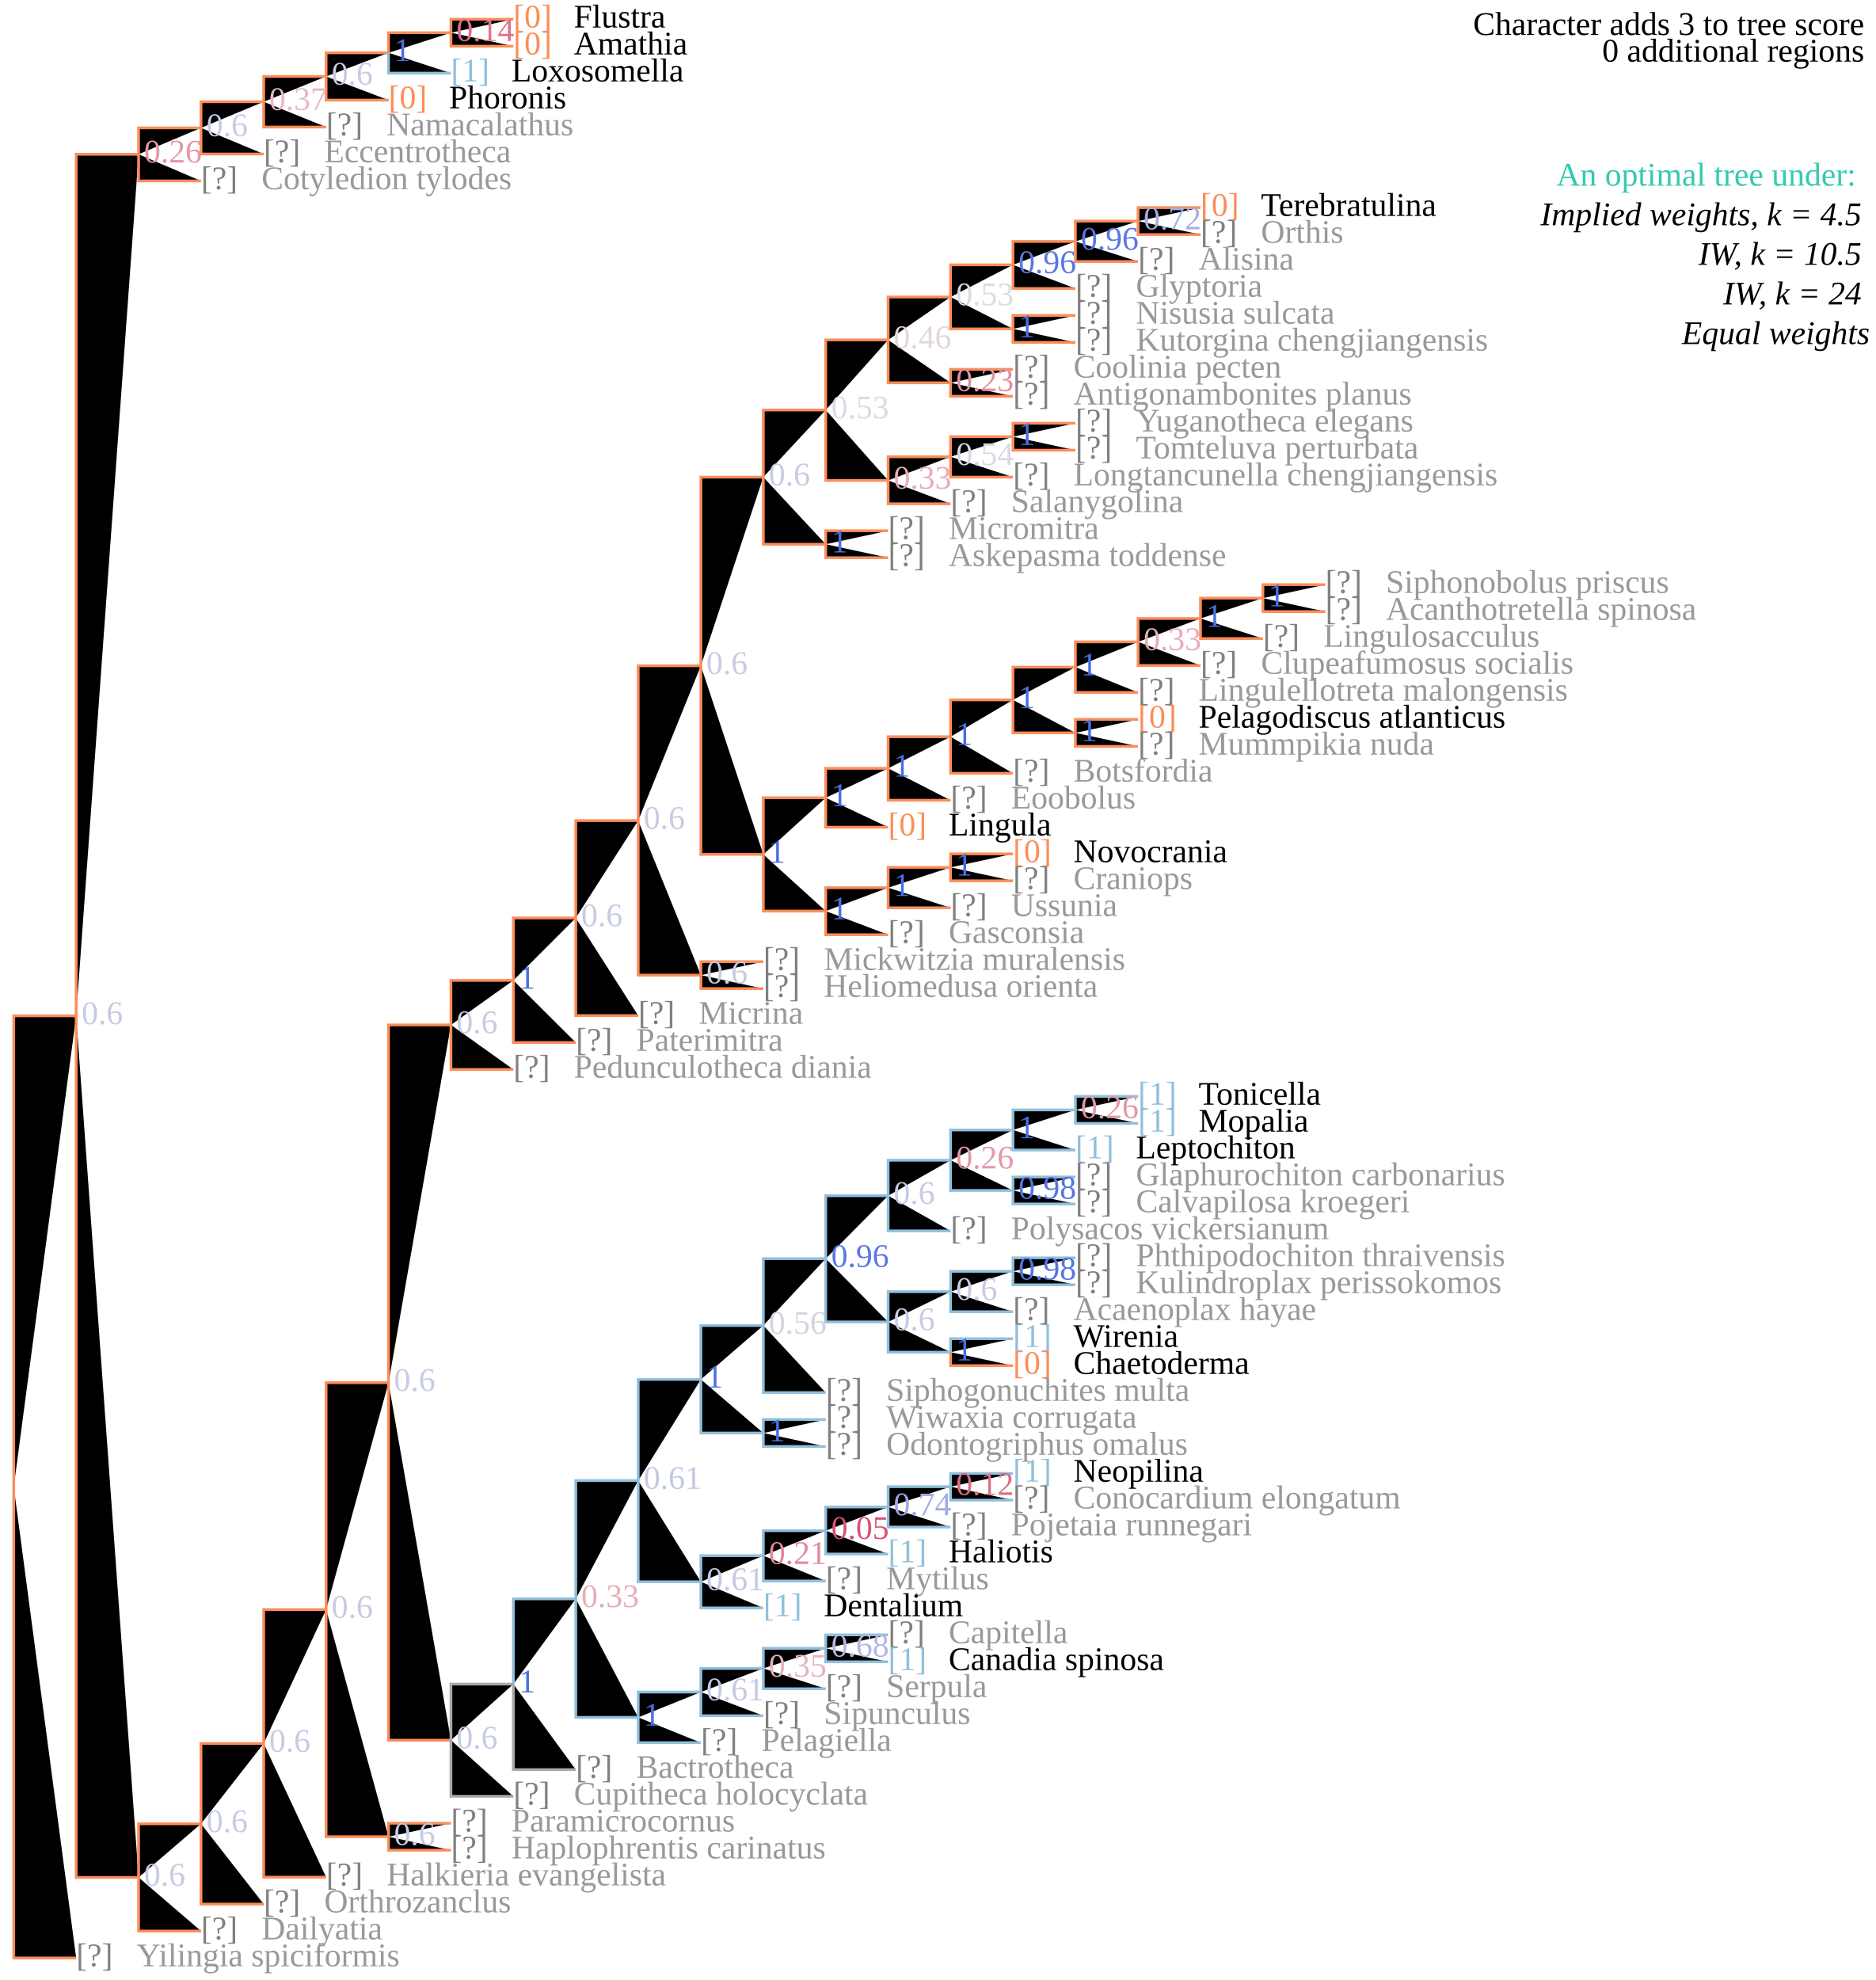
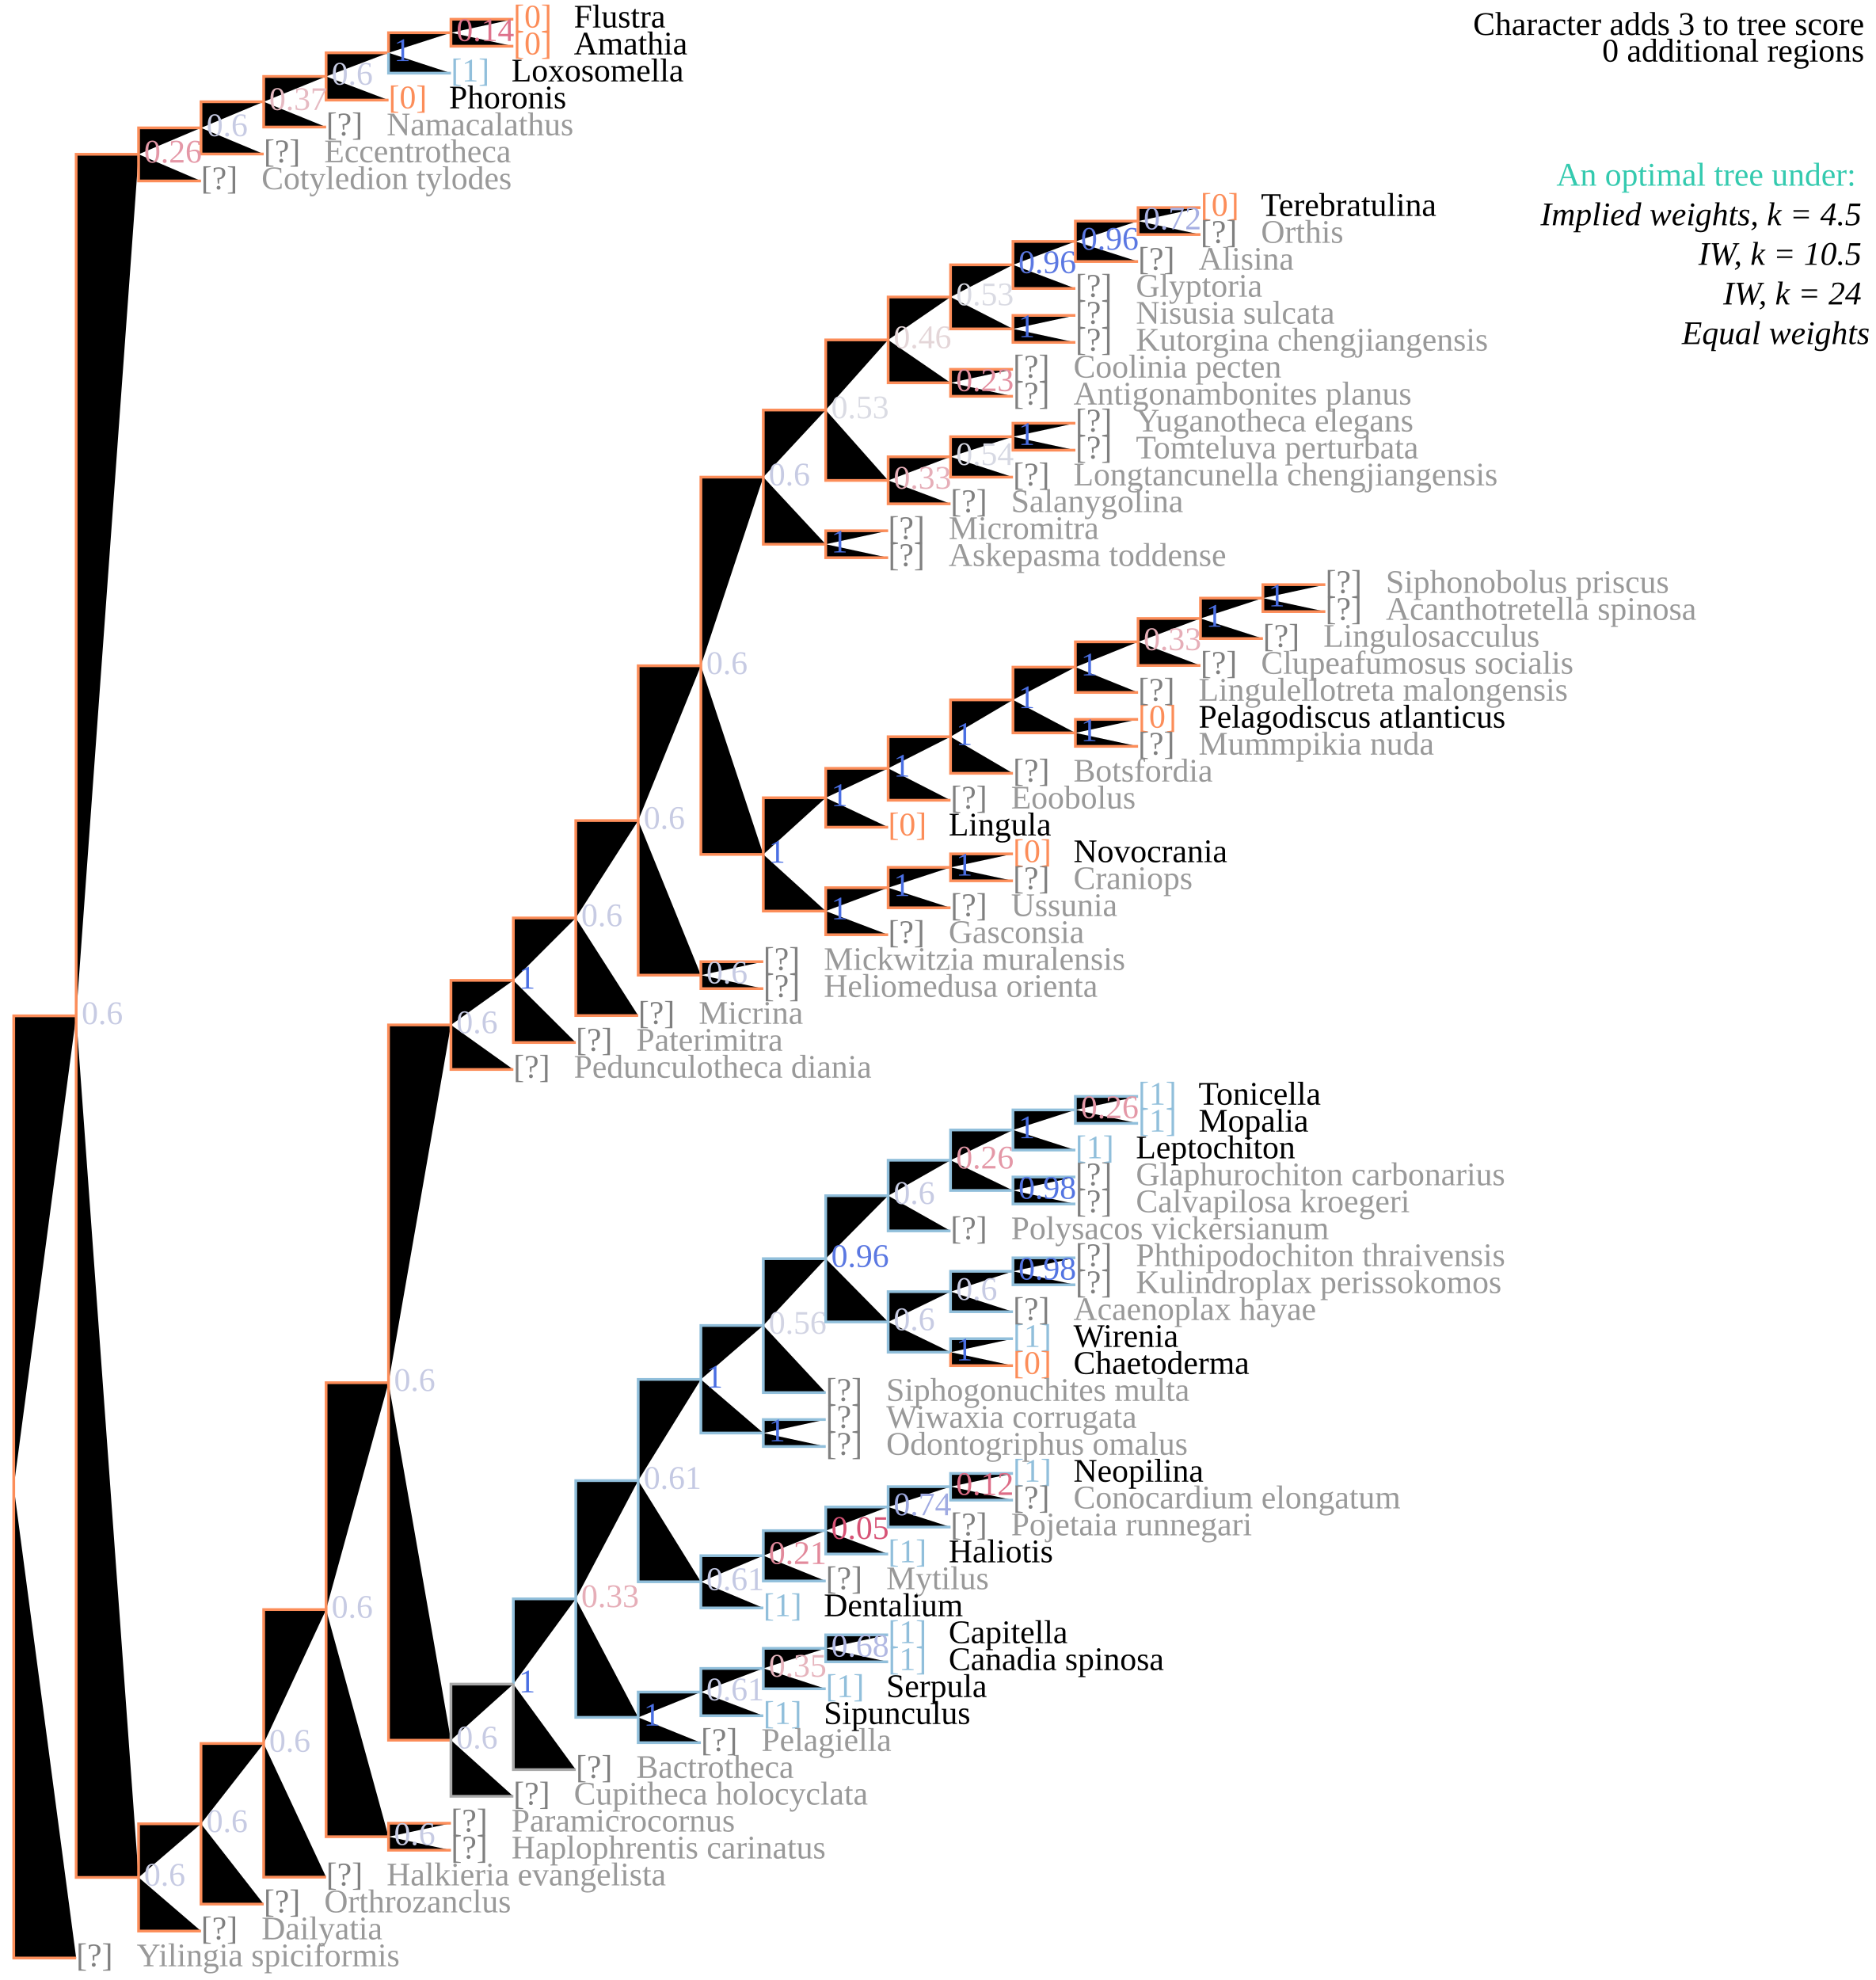
<svg xmlns="http://www.w3.org/2000/svg" version="1.1" viewBox="0 0 682 720" preserveAspectRatio="xMidYMid meet" class="tree" data-char="281">
  <text x="678" y="12.7" text-anchor="end" class="stepsLabel">Character adds <tspan class="score">3</tspan> to tree score</text>
  <text x="678" y="22.4" text-anchor="end" class="stepsLabel">
    <tspan class="score">0</tspan> additional regions</text>
  <text x="678" y="32.1" text-anchor="end" class="stepsLabel" />
  <text x="678" y="51.5" text-anchor="end" class="stepsLabel">
    <tspan dy="16" fill="#34caaf">An optimal tree under:</tspan>
    <tspan x="680" style="font-style:italic" class="notThisAn" dy="1.2em">Implied weights, k = 4.5</tspan>
    <tspan x="680" style="font-style:italic" class="notThisAn" dy="1.2em">IW, k = 10.5</tspan>
    <tspan x="680" style="font-style:italic" class="notThisAn" dy="1.2em">IW, k = 24</tspan>
    <tspan x="680" style="font-style:italic" class="thisAn" dy="1.2em">Equal weights</tspan>
  </text>
  <text x="164" y="666" fill="grey" class="flag">[?]</text>
  <text x="186" y="666" fill="#999" class="taxonLabel">Paramicrocornus</text>
  <text x="164" y="675.8" fill="grey" class="flag">[?]</text>
  <text x="186" y="675.8" fill="#999" class="taxonLabel">Haplophrentis carinatus</text>
-   <text x="323" y="597.5" fill="grey" class="flag">[?]</text>
-   <text x="345" y="597.5" fill="#999" class="taxonLabel">Capitella</text>
+   <text x="323" y="597.5" fill="#91bfdb" class="flag">[1]</text>
+   <text x="345" y="597.5" fill="#000" class="taxonLabel">Capitella</text>
  <text x="323" y="607.3" fill="#91bfdb" class="flag">[1]</text>
  <text x="345" y="607.3" fill="#000" class="taxonLabel">Canadia spinosa</text>
-   <text x="300.3" y="617.1" fill="grey" class="flag">[?]</text>
-   <text x="322.3" y="617.1" fill="#999" class="taxonLabel">Serpula</text>
-   <text x="277.6" y="626.9" fill="grey" class="flag">[?]</text>
-   <text x="299.6" y="626.9" fill="#999" class="taxonLabel">Sipunculus</text>
+   <text x="300.3" y="617.1" fill="#91bfdb" class="flag">[1]</text>
+   <text x="322.3" y="617.1" fill="#000" class="taxonLabel">Serpula</text>
+   <text x="277.6" y="626.9" fill="#91bfdb" class="flag">[1]</text>
+   <text x="299.6" y="626.9" fill="#000" class="taxonLabel">Sipunculus</text>
  <text x="254.9" y="636.7" fill="grey" class="flag">[?]</text>
  <text x="276.9" y="636.7" fill="#999" class="taxonLabel">Pelagiella</text>
  <text x="368.4" y="538.8" fill="#91bfdb" class="flag">[1]</text>
  <text x="390.4" y="538.8" fill="#000" class="taxonLabel">Neopilina</text>
  <text x="368.4" y="548.5" fill="grey" class="flag">[?]</text>
  <text x="390.4" y="548.5" fill="#999" class="taxonLabel">Conocardium elongatum</text>
  <text x="345.7" y="558.3" fill="grey" class="flag">[?]</text>
  <text x="367.7" y="558.3" fill="#999" class="taxonLabel">Pojetaia runnegari</text>
  <text x="323" y="568.1" fill="#91bfdb" class="flag">[1]</text>
  <text x="345" y="568.1" fill="#000" class="taxonLabel">Haliotis</text>
  <text x="300.3" y="577.9" fill="grey" class="flag">[?]</text>
  <text x="322.3" y="577.9" fill="#999" class="taxonLabel">Mytilus</text>
  <text x="277.6" y="587.7" fill="#91bfdb" class="flag">[1]</text>
  <text x="299.6" y="587.7" fill="#000" class="taxonLabel">Dentalium</text>
  <text x="300.3" y="519.2" fill="grey" class="flag">[?]</text>
  <text x="322.3" y="519.2" fill="#999" class="taxonLabel">Wiwaxia corrugata</text>
  <text x="300.3" y="529" fill="grey" class="flag">[?]</text>
  <text x="322.3" y="529" fill="#999" class="taxonLabel">Odontogriphus omalus</text>
  <text x="368.4" y="489.8" fill="#91bfdb" class="flag">[1]</text>
  <text x="390.4" y="489.8" fill="#000" class="taxonLabel">Wirenia</text>
  <text x="368.4" y="499.6" fill="#fc8d59" class="flag">[0]</text>
  <text x="390.4" y="499.6" fill="#000" class="taxonLabel">Chaetoderma</text>
  <text x="391.1" y="460.4" fill="grey" class="flag">[?]</text>
  <text x="413.1" y="460.4" fill="#999" class="taxonLabel">Phthipodochiton thraivensis</text>
  <text x="391.1" y="470.2" fill="grey" class="flag">[?]</text>
  <text x="413.1" y="470.2" fill="#999" class="taxonLabel">Kulindroplax perissokomos</text>
  <text x="368.4" y="480" fill="grey" class="flag">[?]</text>
  <text x="390.4" y="480" fill="#999" class="taxonLabel">Acaenoplax hayae</text>
  <text x="391.1" y="431" fill="grey" class="flag">[?]</text>
  <text x="413.1" y="431" fill="#999" class="taxonLabel">Glaphurochiton carbonarius</text>
  <text x="391.1" y="440.8" fill="grey" class="flag">[?]</text>
  <text x="413.1" y="440.8" fill="#999" class="taxonLabel">Calvapilosa kroegeri</text>
  <text x="413.9" y="401.7" fill="#91bfdb" class="flag">[1]</text>
  <text x="435.9" y="401.7" fill="#000" class="taxonLabel">Tonicella</text>
  <text x="413.9" y="411.5" fill="#91bfdb" class="flag">[1]</text>
  <text x="435.9" y="411.5" fill="#000" class="taxonLabel">Mopalia</text>
  <text x="391.1" y="421.2" fill="#91bfdb" class="flag">[1]</text>
  <text x="413.1" y="421.2" fill="#000" class="taxonLabel">Leptochiton</text>
  <text x="345.7" y="450.6" fill="grey" class="flag">[?]</text>
  <text x="367.7" y="450.6" fill="#999" class="taxonLabel">Polysacos vickersianum</text>
  <text x="300.3" y="509.4" fill="grey" class="flag">[?]</text>
  <text x="322.3" y="509.4" fill="#999" class="taxonLabel">Siphogonuchites multa</text>
  <text x="209.4" y="646.5" fill="grey" class="flag">[?]</text>
  <text x="231.4" y="646.5" fill="#999" class="taxonLabel">Bactrotheca</text>
  <text x="186.7" y="656.2" fill="grey" class="flag">[?]</text>
  <text x="208.7" y="656.2" fill="#999" class="taxonLabel">Cupitheca holocyclata</text>
  <text x="277.6" y="352.7" fill="grey" class="flag">[?]</text>
  <text x="299.6" y="352.7" fill="#999" class="taxonLabel">Mickwitzia muralensis</text>
  <text x="277.6" y="362.5" fill="grey" class="flag">[?]</text>
  <text x="299.6" y="362.5" fill="#999" class="taxonLabel">Heliomedusa orienta</text>
  <text x="368.4" y="313.5" fill="#fc8d59" class="flag">[0]</text>
  <text x="390.4" y="313.5" fill="#000" class="taxonLabel">Novocrania</text>
  <text x="368.4" y="323.3" fill="grey" class="flag">[?]</text>
  <text x="390.4" y="323.3" fill="#999" class="taxonLabel">Craniops</text>
  <text x="345.7" y="333.1" fill="grey" class="flag">[?]</text>
  <text x="367.7" y="333.1" fill="#999" class="taxonLabel">Ussunia</text>
  <text x="323" y="342.9" fill="grey" class="flag">[?]</text>
  <text x="345" y="342.9" fill="#999" class="taxonLabel">Gasconsia</text>
  <text x="413.9" y="264.6" fill="#fc8d59" class="flag">[0]</text>
  <text x="435.9" y="264.6" fill="#000" class="taxonLabel">Pelagodiscus atlanticus</text>
  <text x="413.9" y="274.4" fill="grey" class="flag">[?]</text>
  <text x="435.9" y="274.4" fill="#999" class="taxonLabel">Mummpikia nuda</text>
  <text x="482" y="215.6" fill="grey" class="flag">[?]</text>
  <text x="504" y="215.6" fill="#999" class="taxonLabel">Siphonobolus priscus</text>
  <text x="482" y="225.4" fill="grey" class="flag">[?]</text>
  <text x="504" y="225.4" fill="#999" class="taxonLabel">Acanthotretella spinosa</text>
  <text x="459.3" y="235.2" fill="grey" class="flag">[?]</text>
  <text x="481.3" y="235.2" fill="#999" class="taxonLabel">Lingulosacculus</text>
  <text x="436.6" y="245" fill="grey" class="flag">[?]</text>
  <text x="458.6" y="245" fill="#999" class="taxonLabel">Clupeafumosus socialis</text>
  <text x="413.9" y="254.8" fill="grey" class="flag">[?]</text>
  <text x="435.9" y="254.8" fill="#999" class="taxonLabel">Lingulellotreta malongensis</text>
  <text x="368.4" y="284.2" fill="grey" class="flag">[?]</text>
  <text x="390.4" y="284.2" fill="#999" class="taxonLabel">Botsfordia</text>
  <text x="345.7" y="294" fill="grey" class="flag">[?]</text>
  <text x="367.7" y="294" fill="#999" class="taxonLabel">Eoobolus</text>
  <text x="323" y="303.8" fill="#fc8d59" class="flag">[0]</text>
  <text x="345" y="303.8" fill="#000" class="taxonLabel">Lingula</text>
  <text x="323" y="196" fill="grey" class="flag">[?]</text>
  <text x="345" y="196" fill="#999" class="taxonLabel">Micromitra</text>
  <text x="323" y="205.8" fill="grey" class="flag">[?]</text>
  <text x="345" y="205.8" fill="#999" class="taxonLabel">Askepasma toddense</text>
  <text x="391.1" y="156.9" fill="grey" class="flag">[?]</text>
  <text x="413.1" y="156.9" fill="#999" class="taxonLabel">Yuganotheca elegans</text>
  <text x="391.1" y="166.7" fill="grey" class="flag">[?]</text>
  <text x="413.1" y="166.7" fill="#999" class="taxonLabel">Tomteluva perturbata</text>
  <text x="368.4" y="176.5" fill="grey" class="flag">[?]</text>
  <text x="390.4" y="176.5" fill="#999" class="taxonLabel">Longtancunella chengjiangensis</text>
  <text x="345.7" y="186.2" fill="grey" class="flag">[?]</text>
  <text x="367.7" y="186.2" fill="#999" class="taxonLabel">Salanygolina</text>
  <text x="368.4" y="137.3" fill="grey" class="flag">[?]</text>
  <text x="390.4" y="137.3" fill="#999" class="taxonLabel">Coolinia pecten</text>
  <text x="368.4" y="147.1" fill="grey" class="flag">[?]</text>
  <text x="390.4" y="147.1" fill="#999" class="taxonLabel">Antigonambonites planus</text>
  <text x="391.1" y="117.7" fill="grey" class="flag">[?]</text>
  <text x="413.1" y="117.7" fill="#999" class="taxonLabel">Nisusia sulcata</text>
  <text x="391.1" y="127.5" fill="grey" class="flag">[?]</text>
  <text x="413.1" y="127.5" fill="#999" class="taxonLabel">Kutorgina chengjiangensis</text>
  <text x="436.6" y="78.5" fill="#fc8d59" class="flag">[0]</text>
  <text x="458.6" y="78.5" fill="#000" class="taxonLabel">Terebratulina</text>
  <text x="436.6" y="88.3" fill="grey" class="flag">[?]</text>
  <text x="458.6" y="88.3" fill="#999" class="taxonLabel">Orthis</text>
  <text x="413.9" y="98.1" fill="grey" class="flag">[?]</text>
  <text x="435.9" y="98.1" fill="#999" class="taxonLabel">Alisina</text>
  <text x="391.1" y="107.9" fill="grey" class="flag">[?]</text>
  <text x="413.1" y="107.9" fill="#999" class="taxonLabel">Glyptoria</text>
  <text x="232.1" y="372.3" fill="grey" class="flag">[?]</text>
  <text x="254.1" y="372.3" fill="#999" class="taxonLabel">Micrina</text>
  <text x="209.4" y="382.1" fill="grey" class="flag">[?]</text>
  <text x="231.4" y="382.1" fill="#999" class="taxonLabel">Paterimitra</text>
  <text x="186.7" y="391.9" fill="grey" class="flag">[?]</text>
  <text x="208.7" y="391.9" fill="#999" class="taxonLabel">Pedunculotheca diania</text>
  <text x="118.6" y="685.6" fill="grey" class="flag">[?]</text>
  <text x="140.6" y="685.6" fill="#999" class="taxonLabel">Halkieria evangelista</text>
  <text x="95.9" y="695.4" fill="grey" class="flag">[?]</text>
  <text x="117.9" y="695.4" fill="#999" class="taxonLabel">Orthrozanclus</text>
  <text x="73.1" y="705.2" fill="grey" class="flag">[?]</text>
  <text x="95.1" y="705.2" fill="#999" class="taxonLabel">Dailyatia</text>
  <text x="186.7" y="10" fill="#fc8d59" class="flag">[0]</text>
  <text x="208.7" y="10" fill="#000" class="taxonLabel">Flustra</text>
  <text x="186.7" y="19.8" fill="#fc8d59" class="flag">[0]</text>
  <text x="208.7" y="19.8" fill="#000" class="taxonLabel">Amathia</text>
  <text x="164" y="29.6" fill="#91bfdb" class="flag">[1]</text>
  <text x="186" y="29.6" fill="#000" class="taxonLabel">Loxosomella</text>
  <text x="141.3" y="39.4" fill="#fc8d59" class="flag">[0]</text>
  <text x="163.3" y="39.4" fill="#000" class="taxonLabel">Phoronis</text>
  <text x="118.6" y="49.2" fill="grey" class="flag">[?]</text>
  <text x="140.6" y="49.2" fill="#999" class="taxonLabel">Namacalathus</text>
  <text x="95.9" y="59" fill="grey" class="flag">[?]</text>
  <text x="117.9" y="59" fill="#999" class="taxonLabel">Eccentrotheca</text>
  <text x="73.1" y="68.8" fill="grey" class="flag">[?]</text>
  <text x="95.1" y="68.8" fill="#999" class="taxonLabel">Cotyledion tylodes</text>
  <text x="27.7" y="715" fill="grey" class="flag">[?]</text>
  <text x="49.7" y="715" fill="#999" class="taxonLabel">Yilingia spiciformis</text>
  <path d="M5,540.7V369.4H27.7M27.7,369.4V56.1H50.4M50.4,56.1V46.5H73.1M73.1,46.5V37H95.9M95.9,37V27.8H118.6M118.6,27.8V19.2H141.3M141.3,19.2V11.9H164M164,11.9V7H186.7M164,11.9V16.8H186.7M118.6,27.8V36.4H141.3M95.9,37V46.2H118.6M73.1,46.5V56H95.9M50.4,56.1V65.8H73.1M27.7,369.4V682.7H50.4M50.4,682.7V663.2H73.1M73.1,663.2V634H95.9M95.9,634V585.3H118.6M118.6,585.3V502.8H141.3M141.3,502.8V372.7H164M164,372.7V356.5H186.7M186.7,356.5V333.8H209.4M209.4,333.8V298.4H232.1M232.1,298.4V242.1H254.9M254.9,242.1V173.5H277.6M277.6,173.5V149.1H300.3M300.3,149.1V123.6H323M323,123.6V108H345.7M345.7,108V96.3H368.4M368.4,96.3V87.8H391.1M391.1,87.8V80.4H413.9M413.9,80.4V75.5H436.6M413.9,80.4V85.3H436.6M391.1,87.8V95.1H413.9M368.4,96.3V104.9H391.1M345.7,108V119.6H368.4M368.4,119.6V114.7H391.1M368.4,119.6V124.5H391.1M323,123.6V139.2H345.7M345.7,139.2V134.3H368.4M345.7,139.2V144.1H368.4M300.3,149.1V174.7H323M323,174.7V166.1H345.7M345.7,166.1V158.8H368.4M368.4,158.8V153.9H391.1M368.4,158.8V163.7H391.1M345.7,166.1V173.5H368.4M323,174.7V183.2H345.7M277.6,173.5V197.9H300.3M300.3,197.9V193H323M300.3,197.9V202.8H323M254.9,242.1V310.7H277.6M277.6,310.7V290.1H300.3M300.3,290.1V279.4H323M323,279.4V267.9H345.7M345.7,267.9V254.5H368.4M368.4,254.5V242.6H391.1M391.1,242.6V233.4H413.9M413.9,233.4V224.9H436.6M436.6,224.9V217.5H459.3M459.3,217.5V212.6H482M459.3,217.5V222.4H482M436.6,224.9V232.2H459.3M413.9,233.4V242H436.6M391.1,242.6V251.8H413.9M368.4,254.5V266.5H391.1M391.1,266.5V261.6H413.9M391.1,266.5V271.4H413.9M345.7,267.9V281.2H368.4M323,279.4V291H345.7M300.3,290.1V300.8H323M277.6,310.7V331.3H300.3M300.3,331.3V322.8H323M323,322.8V315.4H345.7M345.7,315.4V310.5H368.4M345.7,315.4V320.3H368.4M323,322.8V330.1H345.7M300.3,331.3V339.9H323M232.1,298.4V354.6H254.9M254.9,354.6V349.7H277.6M254.9,354.6V359.5H277.6M209.4,333.8V369.3H232.1M186.7,356.5V379.1H209.4M164,372.7V388.9H186.7M141.3,502.8V632.8H164M345.7,491.7V496.6H368.4M118.6,585.3V667.9H141.3M141.3,667.9V663H164M141.3,667.9V672.8H164M95.9,634V682.6H118.6M73.1,663.2V692.4H95.9M50.4,682.7V702.2H73.1M5,540.7V712H27.7" stroke="#fc8d59" />
  <path d="M141.3,19.2V26.6H164M186.7,612.4V581.4H209.4M209.4,581.4V538.4H232.1M232.1,538.4V501.6H254.9M254.9,501.6V482H277.6M277.6,482V457.7H300.3M300.3,457.7V434.8H323M323,434.8V421.9H345.7M345.7,421.9V410.9H368.4M368.4,410.9V403.6H391.1M391.1,403.6V398.7H413.9M391.1,403.6V408.5H413.9M368.4,410.9V418.2H391.1M345.7,421.9V432.9H368.4M368.4,432.9V428H391.1M368.4,432.9V437.8H391.1M323,434.8V447.6H345.7M300.3,457.7V480.7H323M323,480.7V469.7H345.7M345.7,469.7V462.3H368.4M368.4,462.3V457.4H391.1M368.4,462.3V467.2H391.1M345.7,469.7V477H368.4M323,480.7V491.7H345.7M345.7,491.7V486.8H368.4M277.6,482V506.4H300.3M254.9,501.6V521.1H277.6M277.6,521.1V516.2H300.3M277.6,521.1V526H300.3M232.1,538.4V575.2H254.9M254.9,575.2V565.7H277.6M277.6,565.7V556.6H300.3M300.3,556.6V548H323M323,548V540.6H345.7M345.7,540.6V535.8H368.4M345.7,540.6V545.5H368.4M323,548V555.3H345.7M300.3,556.6V565.1H323M277.6,565.7V574.9H300.3M254.9,575.2V584.7H277.6M209.4,581.4V624.5H232.1M232.1,624.5V615.3H254.9M254.9,615.3V606.7H277.6M277.6,606.7V599.4H300.3M300.3,599.4V594.5H323M300.3,599.4V604.3H323M277.6,606.7V614.1H300.3M254.9,615.3V623.9H277.6M232.1,624.5V633.7H254.9" stroke="#91bfdb" />
  <path d="M164,632.8V612.4H186.7M186.7,612.4V643.5H209.4M164,632.8V653.2H186.7" stroke="darkgrey" />
  <text x="29.7" y="372.4" class="node" fill="#C7CBE3">0.6</text>
  <text x="52.4" y="59.1" class="node" fill="#E498A7">0.26</text>
  <text x="75.1" y="49.5" class="node" fill="#C7CBE3">0.6</text>
  <text x="97.9" y="40" class="node" fill="#E6BAC2">0.37</text>
  <text x="120.6" y="30.8" class="node" fill="#C7CBE3">0.6</text>
  <text x="143.3" y="22.2" class="node" fill="#4A6FE3">1</text>
  <text x="166" y="14.9" class="node" fill="#DE728B">0.14</text>
  <text x="52.4" y="685.7" class="node" fill="#C7CBE3">0.6</text>
  <text x="75.1" y="666.2" class="node" fill="#C7CBE3">0.6</text>
  <text x="97.9" y="637" class="node" fill="#C7CBE3">0.6</text>
  <text x="120.6" y="588.3" class="node" fill="#C7CBE3">0.6</text>
  <text x="143.3" y="505.8" class="node" fill="#C7CBE3">0.6</text>
  <text x="166" y="375.7" class="node" fill="#C7CBE3">0.6</text>
  <text x="188.7" y="359.5" class="node" fill="#4A6FE3">1</text>
  <text x="211.4" y="336.8" class="node" fill="#C7CBE3">0.6</text>
  <text x="234.1" y="301.4" class="node" fill="#C7CBE3">0.6</text>
  <text x="256.9" y="245.1" class="node" fill="#C7CBE3">0.6</text>
  <text x="279.6" y="176.5" class="node" fill="#C7CBE3">0.6</text>
  <text x="302.3" y="152.1" class="node" fill="#DADBE3">0.53</text>
  <text x="325" y="126.6" class="node" fill="#E4D6D8">0.46</text>
  <text x="347.7" y="111" class="node" fill="#DADBE3">0.53</text>
  <text x="370.4" y="99.3" class="node" fill="#5B78E2">0.96</text>
  <text x="393.1" y="90.8" class="node" fill="#5B78E2">0.96</text>
  <text x="415.9" y="83.4" class="node" fill="#A6AFE2">0.72</text>
  <text x="370.4" y="122.6" class="node" fill="#4A6FE3">1</text>
  <text x="347.7" y="142.2" class="node" fill="#E38FA0">0.23</text>
  <text x="325" y="177.7" class="node" fill="#E6AEB8">0.33</text>
  <text x="347.7" y="169.1" class="node" fill="#D7D9E3">0.54</text>
  <text x="370.4" y="161.8" class="node" fill="#4A6FE3">1</text>
  <text x="302.3" y="200.9" class="node" fill="#4A6FE3">1</text>
  <text x="279.6" y="313.7" class="node" fill="#4A6FE3">1</text>
  <text x="302.3" y="293.1" class="node" fill="#4A6FE3">1</text>
  <text x="325" y="282.4" class="node" fill="#4A6FE3">1</text>
  <text x="347.7" y="270.9" class="node" fill="#4A6FE3">1</text>
  <text x="370.4" y="257.5" class="node" fill="#4A6FE3">1</text>
  <text x="393.1" y="245.6" class="node" fill="#4A6FE3">1</text>
  <text x="415.9" y="236.4" class="node" fill="#E6AEB8">0.33</text>
  <text x="438.6" y="227.9" class="node" fill="#4A6FE3">1</text>
  <text x="461.3" y="220.5" class="node" fill="#4A6FE3">1</text>
  <text x="393.1" y="269.5" class="node" fill="#4A6FE3">1</text>
  <text x="302.3" y="334.3" class="node" fill="#4A6FE3">1</text>
  <text x="325" y="325.8" class="node" fill="#4A6FE3">1</text>
  <text x="347.7" y="318.4" class="node" fill="#4A6FE3">1</text>
  <text x="256.9" y="357.6" class="node" fill="#C7CBE3">0.6</text>
  <text x="166" y="635.8" class="node" fill="#C7CBE3">0.6</text>
  <text x="188.7" y="615.4" class="node" fill="#4A6FE3">1</text>
  <text x="211.4" y="584.4" class="node" fill="#E6AEB8">0.33</text>
  <text x="234.1" y="541.4" class="node" fill="#C4C9E3">0.61</text>
  <text x="256.9" y="504.6" class="node" fill="#4A6FE3">1</text>
  <text x="279.6" y="485" class="node" fill="#D2D4E3">0.56</text>
  <text x="302.3" y="460.7" class="node" fill="#5B78E2">0.96</text>
  <text x="325" y="437.8" class="node" fill="#C7CBE3">0.6</text>
  <text x="347.7" y="424.9" class="node" fill="#E498A7">0.26</text>
  <text x="370.4" y="413.9" class="node" fill="#4A6FE3">1</text>
  <text x="393.1" y="406.6" class="node" fill="#E498A7">0.26</text>
  <text x="370.4" y="435.9" class="node" fill="#5374E2">0.98</text>
  <text x="325" y="483.7" class="node" fill="#C7CBE3">0.6</text>
  <text x="347.7" y="472.7" class="node" fill="#C7CBE3">0.6</text>
  <text x="370.4" y="465.3" class="node" fill="#5374E2">0.98</text>
  <text x="347.7" y="494.7" class="node" fill="#4A6FE3">1</text>
  <text x="279.6" y="524.1" class="node" fill="#4A6FE3">1</text>
  <text x="256.9" y="578.2" class="node" fill="#C4C9E3">0.61</text>
  <text x="279.6" y="568.7" class="node" fill="#E2899B">0.21</text>
  <text x="302.3" y="559.6" class="node" fill="#D75376">0.05</text>
  <text x="325" y="551" class="node" fill="#A0ABE2">0.74</text>
  <text x="347.7" y="543.6" class="node" fill="#DD6C86">0.12</text>
  <text x="234.1" y="627.5" class="node" fill="#4A6FE3">1</text>
  <text x="256.9" y="618.3" class="node" fill="#C4C9E3">0.61</text>
  <text x="279.6" y="609.7" class="node" fill="#E6B4BD">0.35</text>
  <text x="302.3" y="602.4" class="node" fill="#B1B8E2">0.68</text>
  <text x="143.3" y="670.9" class="node" fill="#C7CBE3">0.6</text>
</svg>
